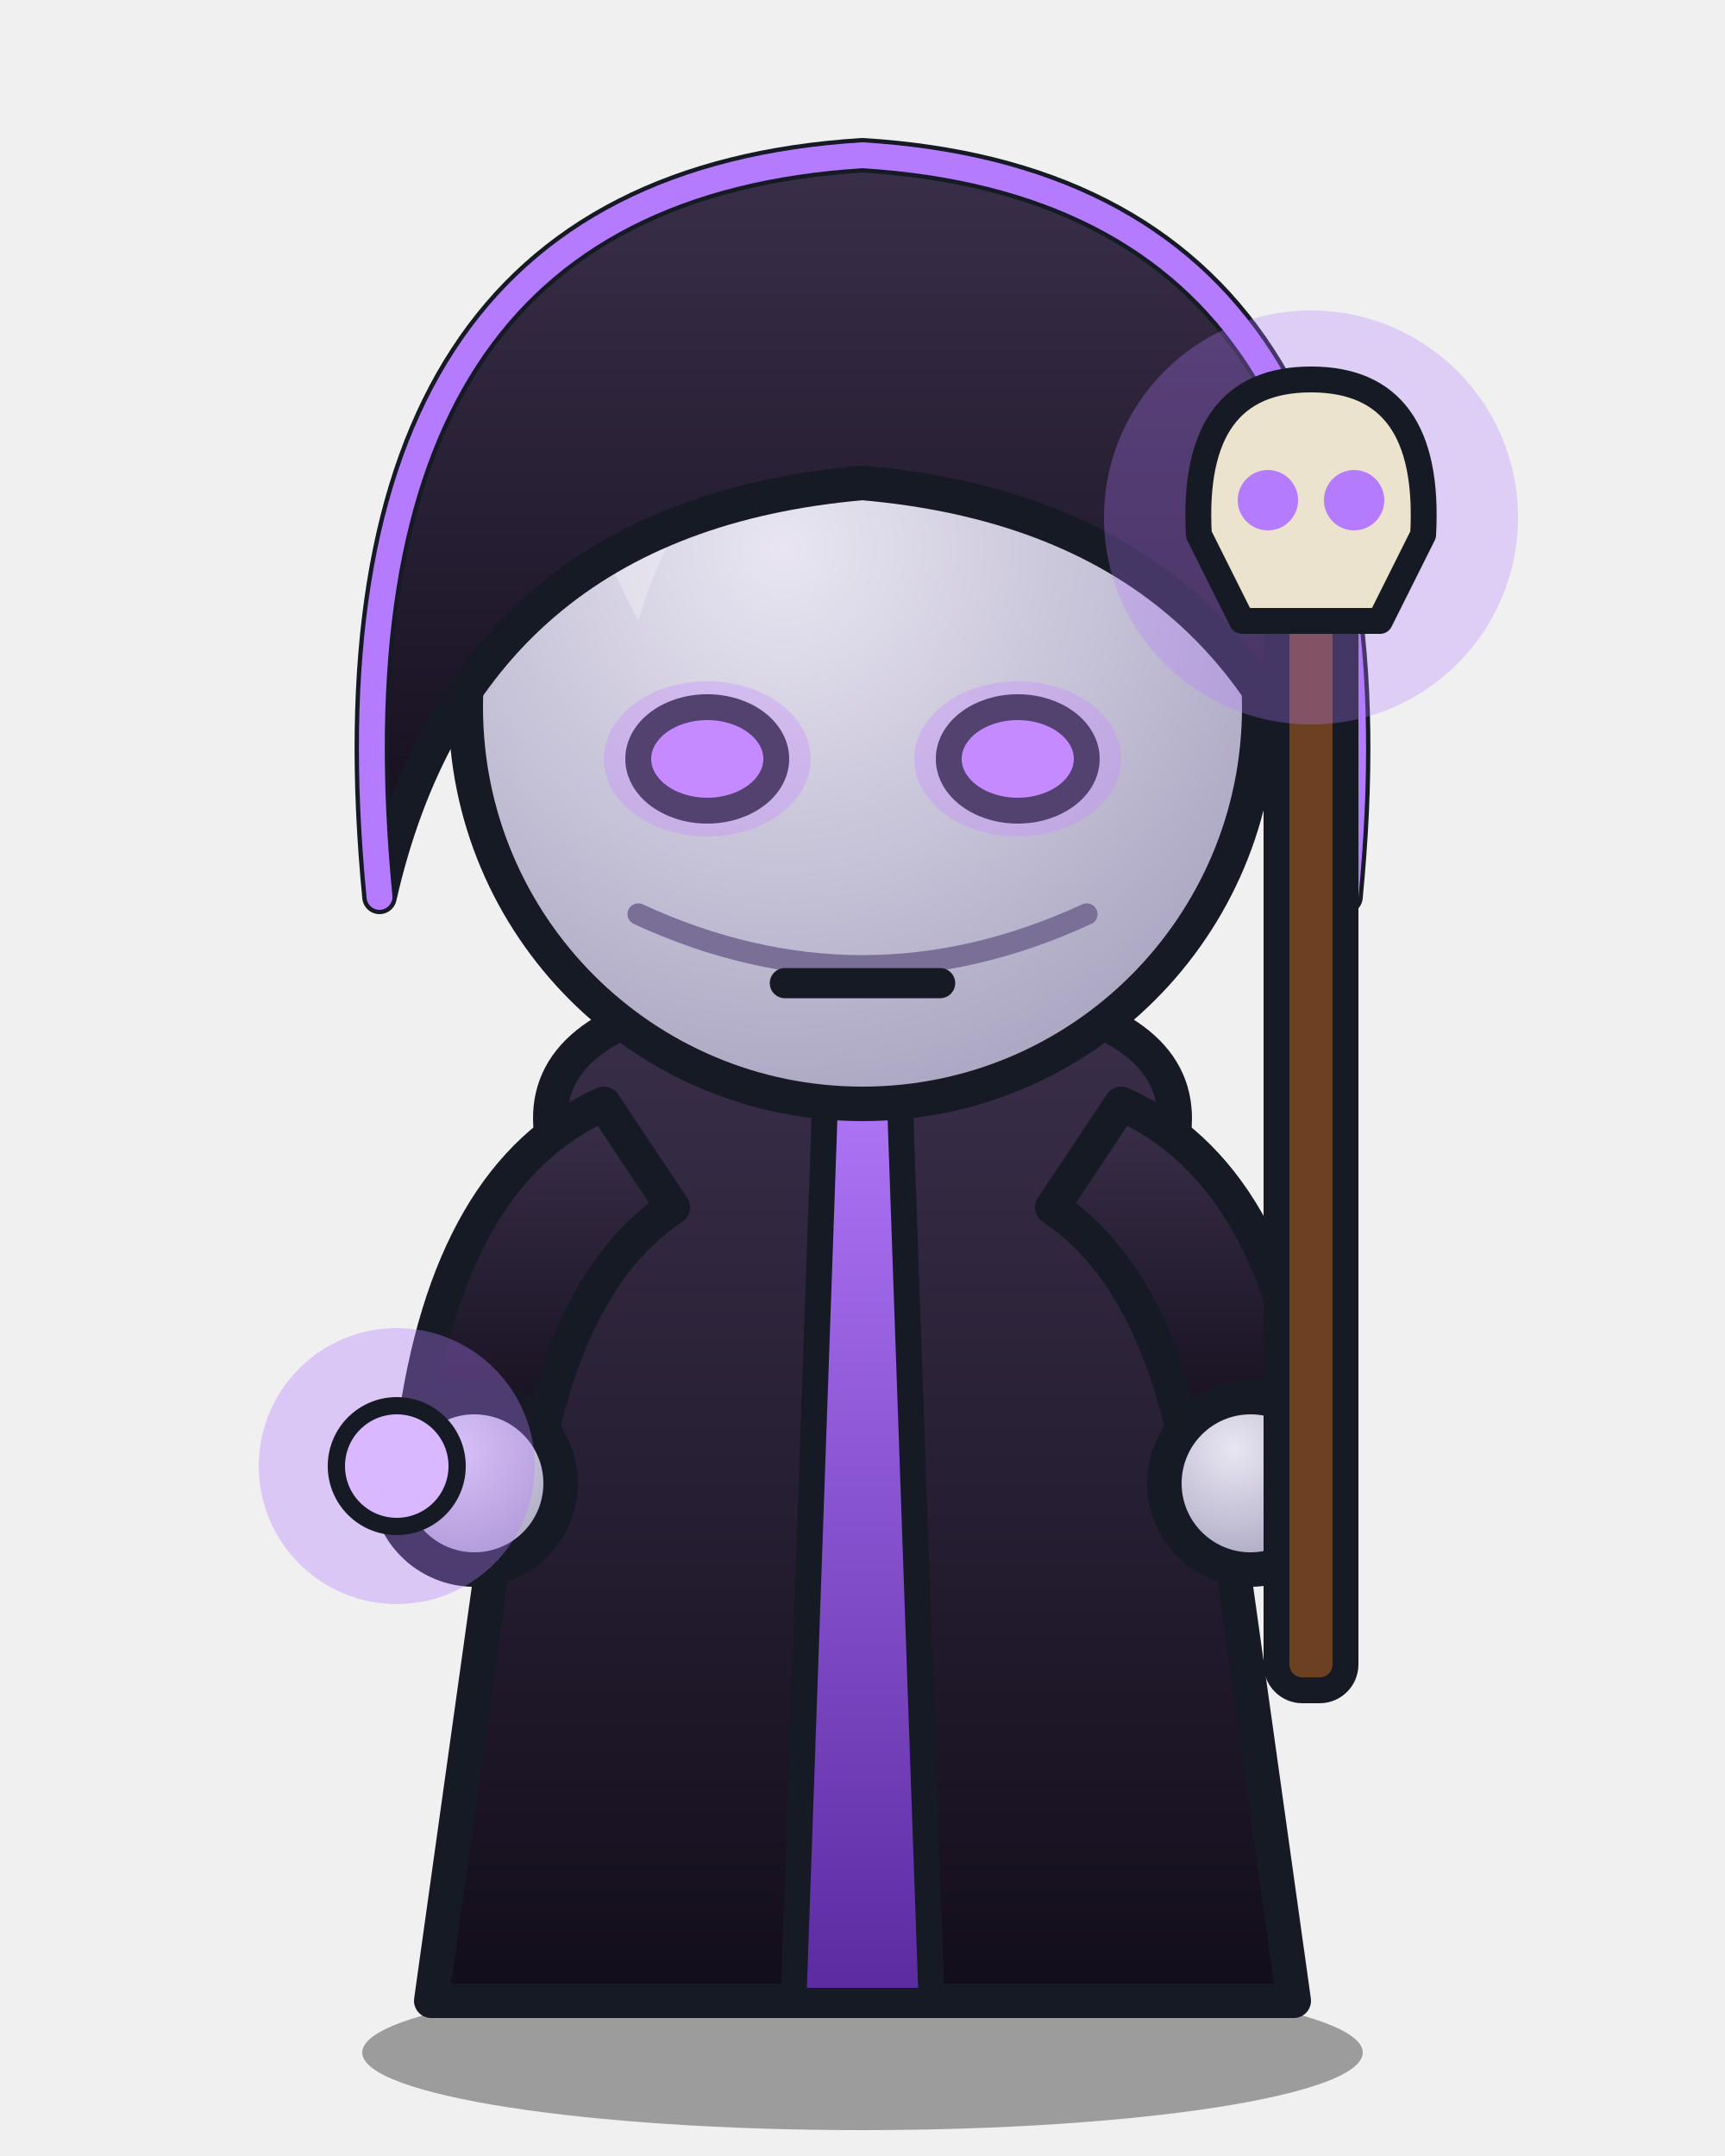
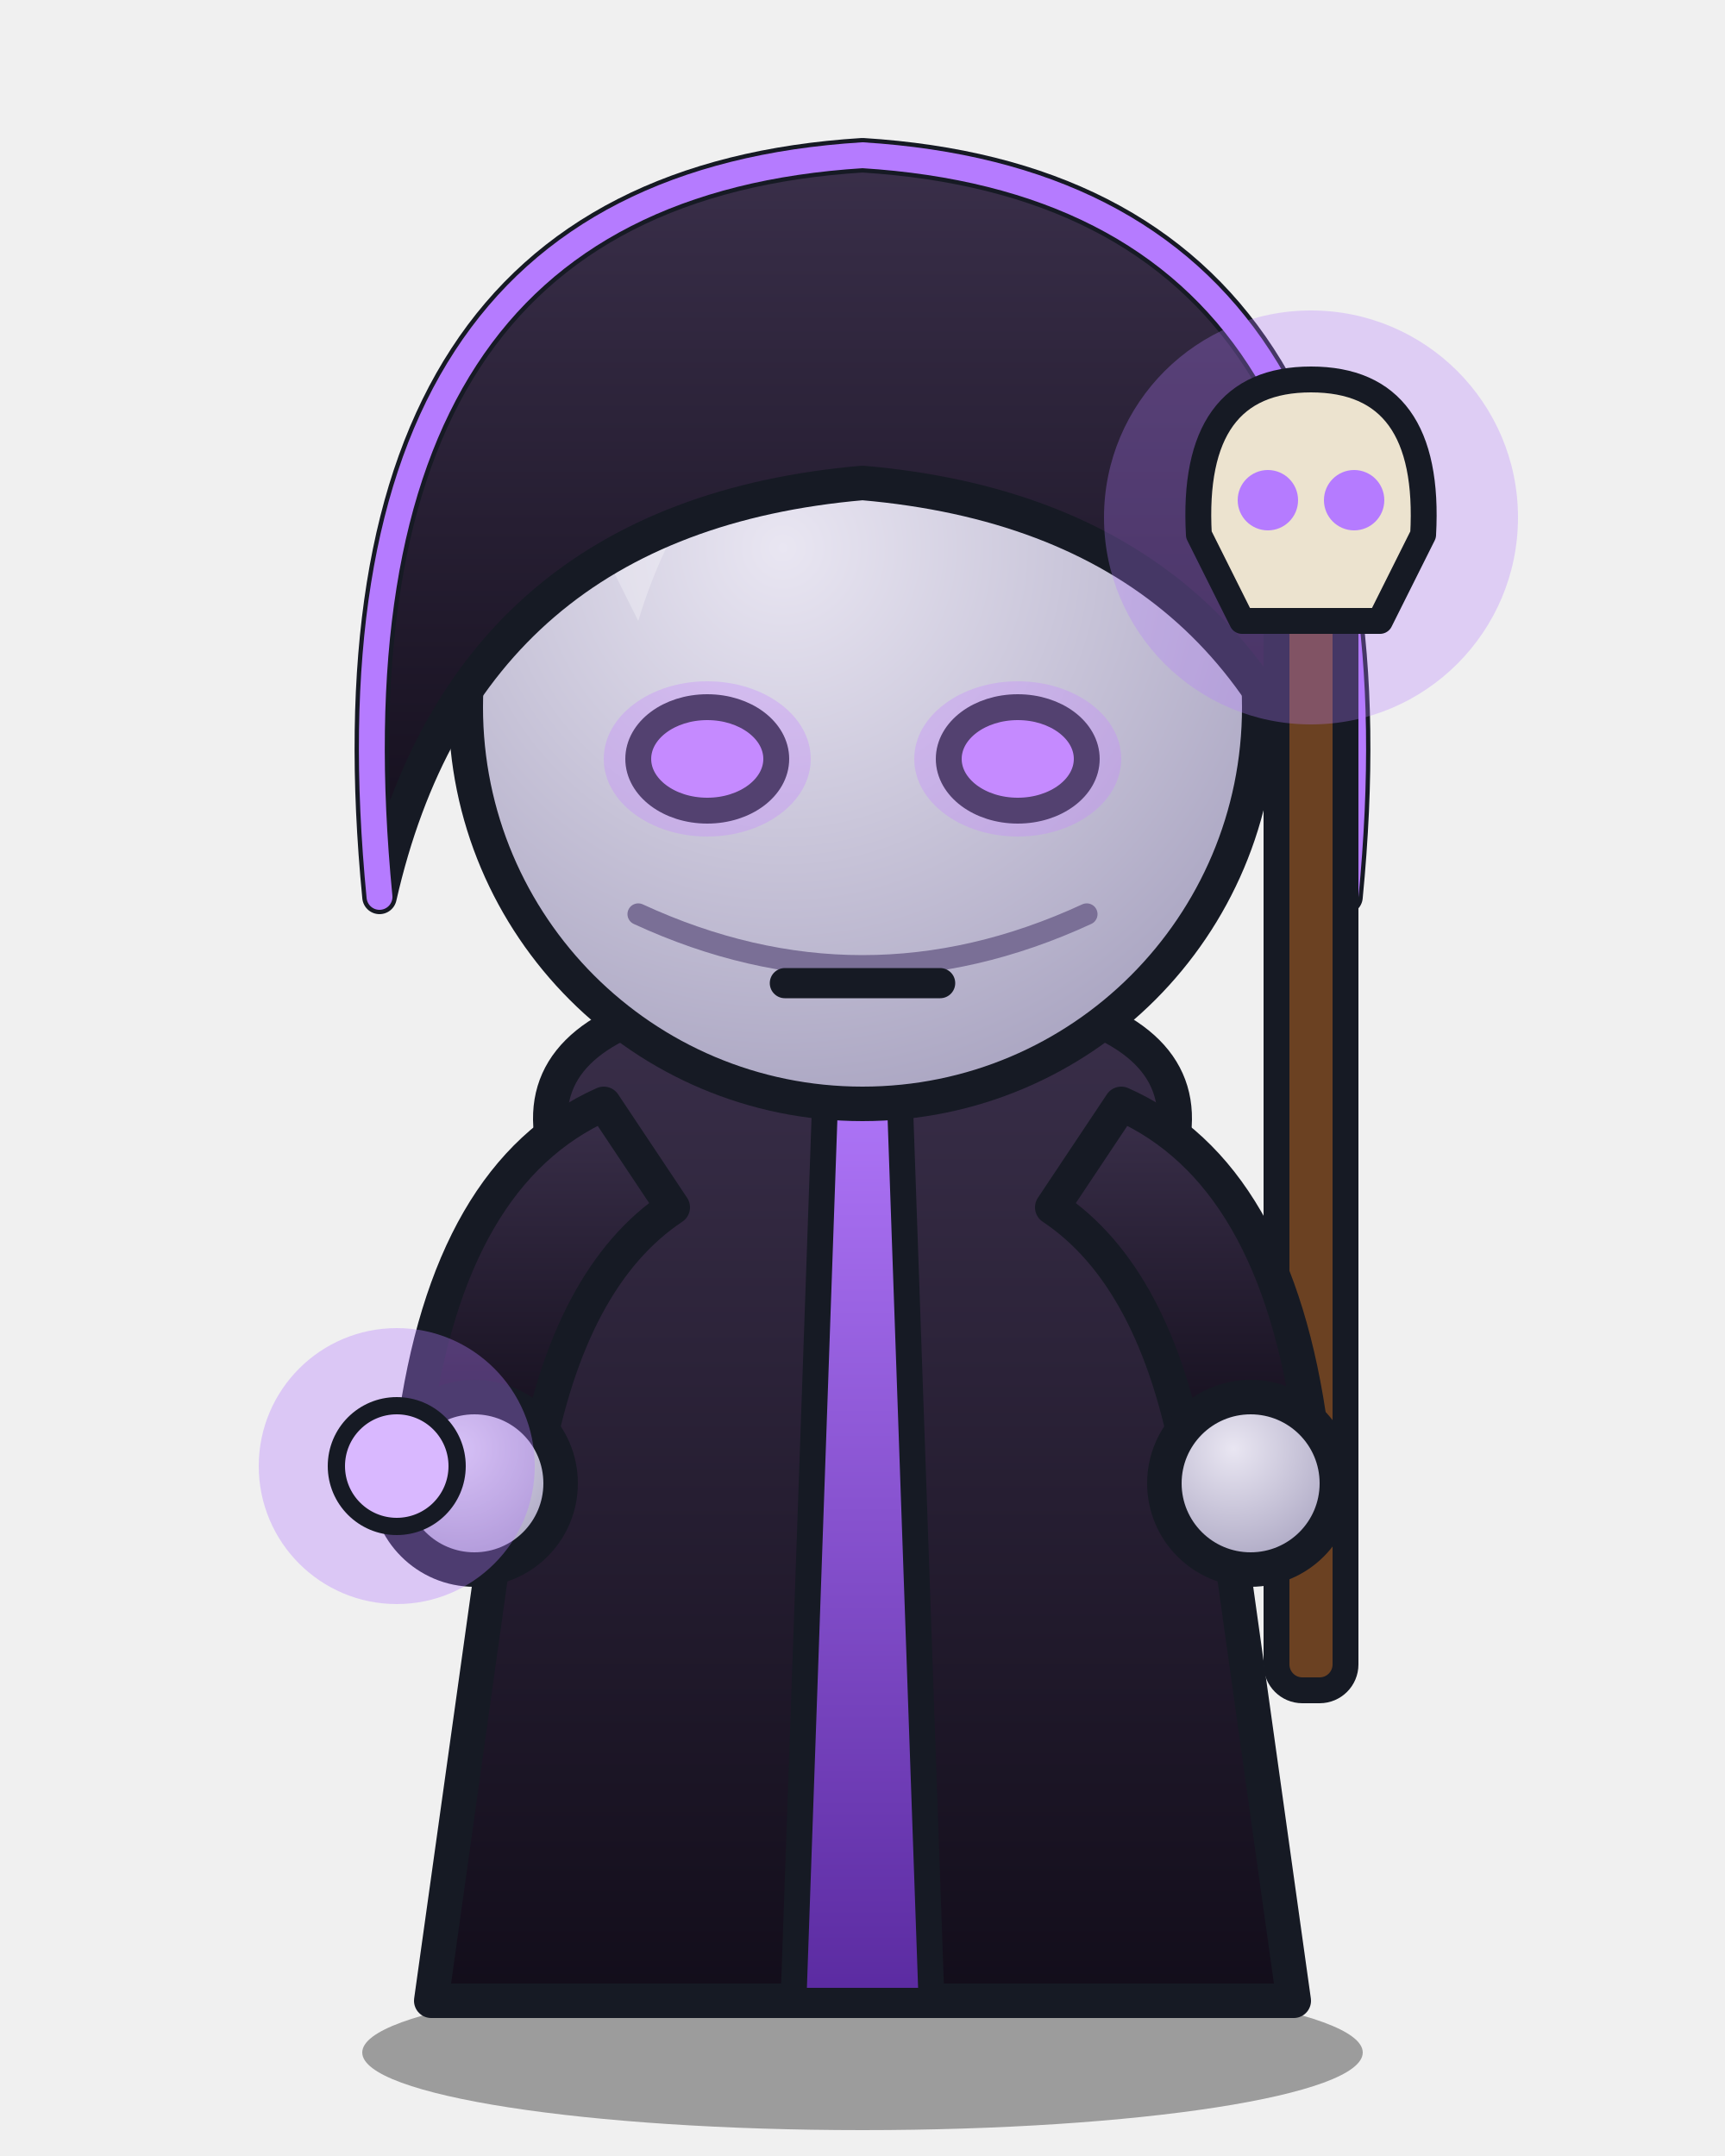
<svg xmlns="http://www.w3.org/2000/svg" viewBox="0 0 200 250" width="400" height="500">
  <defs>
    <linearGradient id="steel" x1="0" y1="0" x2="1" y2="1">
      <stop offset="0" stop-color="#ffffff" />
      <stop offset="1" stop-color="#8b9aa9" />
    </linearGradient>
    <linearGradient id="gold" x1="0" y1="0" x2="0" y2="1">
      <stop offset="0" stop-color="#ffe89a" />
      <stop offset="1" stop-color="#b07a16" />
    </linearGradient>
    <radialGradient id="orb" cx="40%" cy="35%" r="70%">
      <stop offset="0" stop-color="#e8fbff" />
      <stop offset="1" stop-color="#2aa8ff" />
    </radialGradient>
    <linearGradient id="shieldblue" x1="0" y1="0" x2="0" y2="1">
      <stop offset="0" stop-color="#4f8fe8" />
      <stop offset="1" stop-color="#1f3f8a" />
    </linearGradient>
    <radialGradient id="skin" cx="40%" cy="30%" r="75%">
      <stop offset="0" stop-color="#e9e6f2" />
      <stop offset="1" stop-color="#a8a3c0" />
    </radialGradient>
    <linearGradient id="robe" x1="0" y1="0" x2="0" y2="1">
      <stop offset="0" stop-color="#3a2f4a" />
      <stop offset="1" stop-color="#120d1a" />
    </linearGradient>
    <linearGradient id="trim" x1="0" y1="0" x2="0" y2="1">
      <stop offset="0" stop-color="#b57bff" />
      <stop offset="1" stop-color="#5a2aa0" />
    </linearGradient>
  </defs>
  <ellipse cx="100" cy="238" rx="58" ry="9" fill="#000" fill-opacity=".35" />
  <path d="M64 132 Q62 120 80 116 L120 116 Q138 120 136 132 L150 232 L50 232 Z" fill="url(#robe)" stroke="#161a24" stroke-width="4" stroke-linejoin="round" stroke-linecap="round" />
  <path d="M96 118 L104 118 L108 232 L92 232 Z" fill="url(#trim)" stroke="#161a24" stroke-width="3" stroke-linejoin="round" stroke-linecap="round" />
-   <path d="M70 128 Q52 136 48 166 L62 170 Q66 148 78 140 Z" fill="url(#robe)" stroke="#161a24" stroke-width="4" stroke-linejoin="round" stroke-linecap="round" />
-   <circle cx="55" cy="172" r="10" fill="url(#skin)" stroke="#161a24" stroke-width="4" />
-   <path d="M130 128 Q148 136 152 166 L138 170 Q134 148 122 140 Z" fill="url(#robe)" stroke="#161a24" stroke-width="4" stroke-linejoin="round" stroke-linecap="round" />
-   <circle cx="145" cy="172" r="10" fill="url(#skin)" stroke="#161a24" stroke-width="4" />
  <circle cx="100" cy="82" r="46" fill="url(#skin)" stroke="#161a24" stroke-width="4" />
  <path d="M70 64 Q76 44 98 40 Q80 52 74 72 Z" fill="#ffffff" fill-opacity="0.28" />
  <path d="M74 106 Q100 118 126 106" fill="none" stroke-width="2.5" stroke="#7a6f96" stroke-linejoin="round" stroke-linecap="round" />
  <ellipse cx="82" cy="88" rx="8" ry="6" fill="#c58bff" stroke="#161a24" stroke-width="3" />
  <ellipse cx="118" cy="88" rx="8" ry="6" fill="#c58bff" stroke="#161a24" stroke-width="3" />
  <ellipse cx="82" cy="88" rx="12" ry="9" fill="#c58bff" fill-opacity=".35" />
  <ellipse cx="118" cy="88" rx="12" ry="9" fill="#c58bff" fill-opacity=".35" />
  <path d="M91 114 L109 114" fill="none" stroke="#161a24" stroke-width="3.5" stroke-linejoin="round" stroke-linecap="round" />
  <path d="M44 104 Q36 22 100 18 Q164 22 156 104 Q146 60 100 56 Q54 60 44 104 Z" fill="url(#robe)" stroke="#161a24" stroke-width="4" stroke-linejoin="round" stroke-linecap="round" />
  <path d="M44 104 Q36 22 100 18 Q164 22 156 104" fill="none" stroke-width="3" stroke="#b57bff" stroke-linejoin="round" stroke-linecap="round" />
+   <path d="M70 128 Q52 136 48 166 L62 170 Q66 148 78 140 Z" fill="url(#robe)" stroke="#161a24" stroke-width="4" stroke-linejoin="round" stroke-linecap="round" />
+   <circle cx="55" cy="172" r="10" fill="url(#skin)" stroke="#161a24" stroke-width="4" />
+   <circle cx="46" cy="170" r="16" fill="#b57bff" fill-opacity=".35" />
+   <circle cx="46" cy="170" r="7" fill="#d9b8ff" stroke="#161a24" stroke-width="2" />
  <rect x="148" y="68" width="8" height="128" rx="3" fill="#6b4122" stroke="#161a24" stroke-width="3" />
  <circle cx="152" cy="60" r="24" fill="#b57bff" fill-opacity=".3" />
  <path d="M139 62 Q138 44 152 44 Q166 44 165 62 L160 72 L144 72 Z" fill="#ece3cf" stroke="#161a24" stroke-width="3" stroke-linejoin="round" stroke-linecap="round" />
  <circle cx="147" cy="58" r="3.5" fill="#b57bff" stroke="#161a24" stroke-width="0" />
  <circle cx="157" cy="58" r="3.5" fill="#b57bff" stroke="#161a24" stroke-width="0" />
-   <circle cx="46" cy="170" r="16" fill="#b57bff" fill-opacity=".35" />
-   <circle cx="46" cy="170" r="7" fill="#d9b8ff" stroke="#161a24" stroke-width="2" />
+   <path d="M130 128 Q148 136 152 166 L138 170 Q134 148 122 140 Z" fill="url(#robe)" stroke="#161a24" stroke-width="4" stroke-linejoin="round" stroke-linecap="round" />
+   <circle cx="145" cy="172" r="10" fill="url(#skin)" stroke="#161a24" stroke-width="4" />
</svg>
